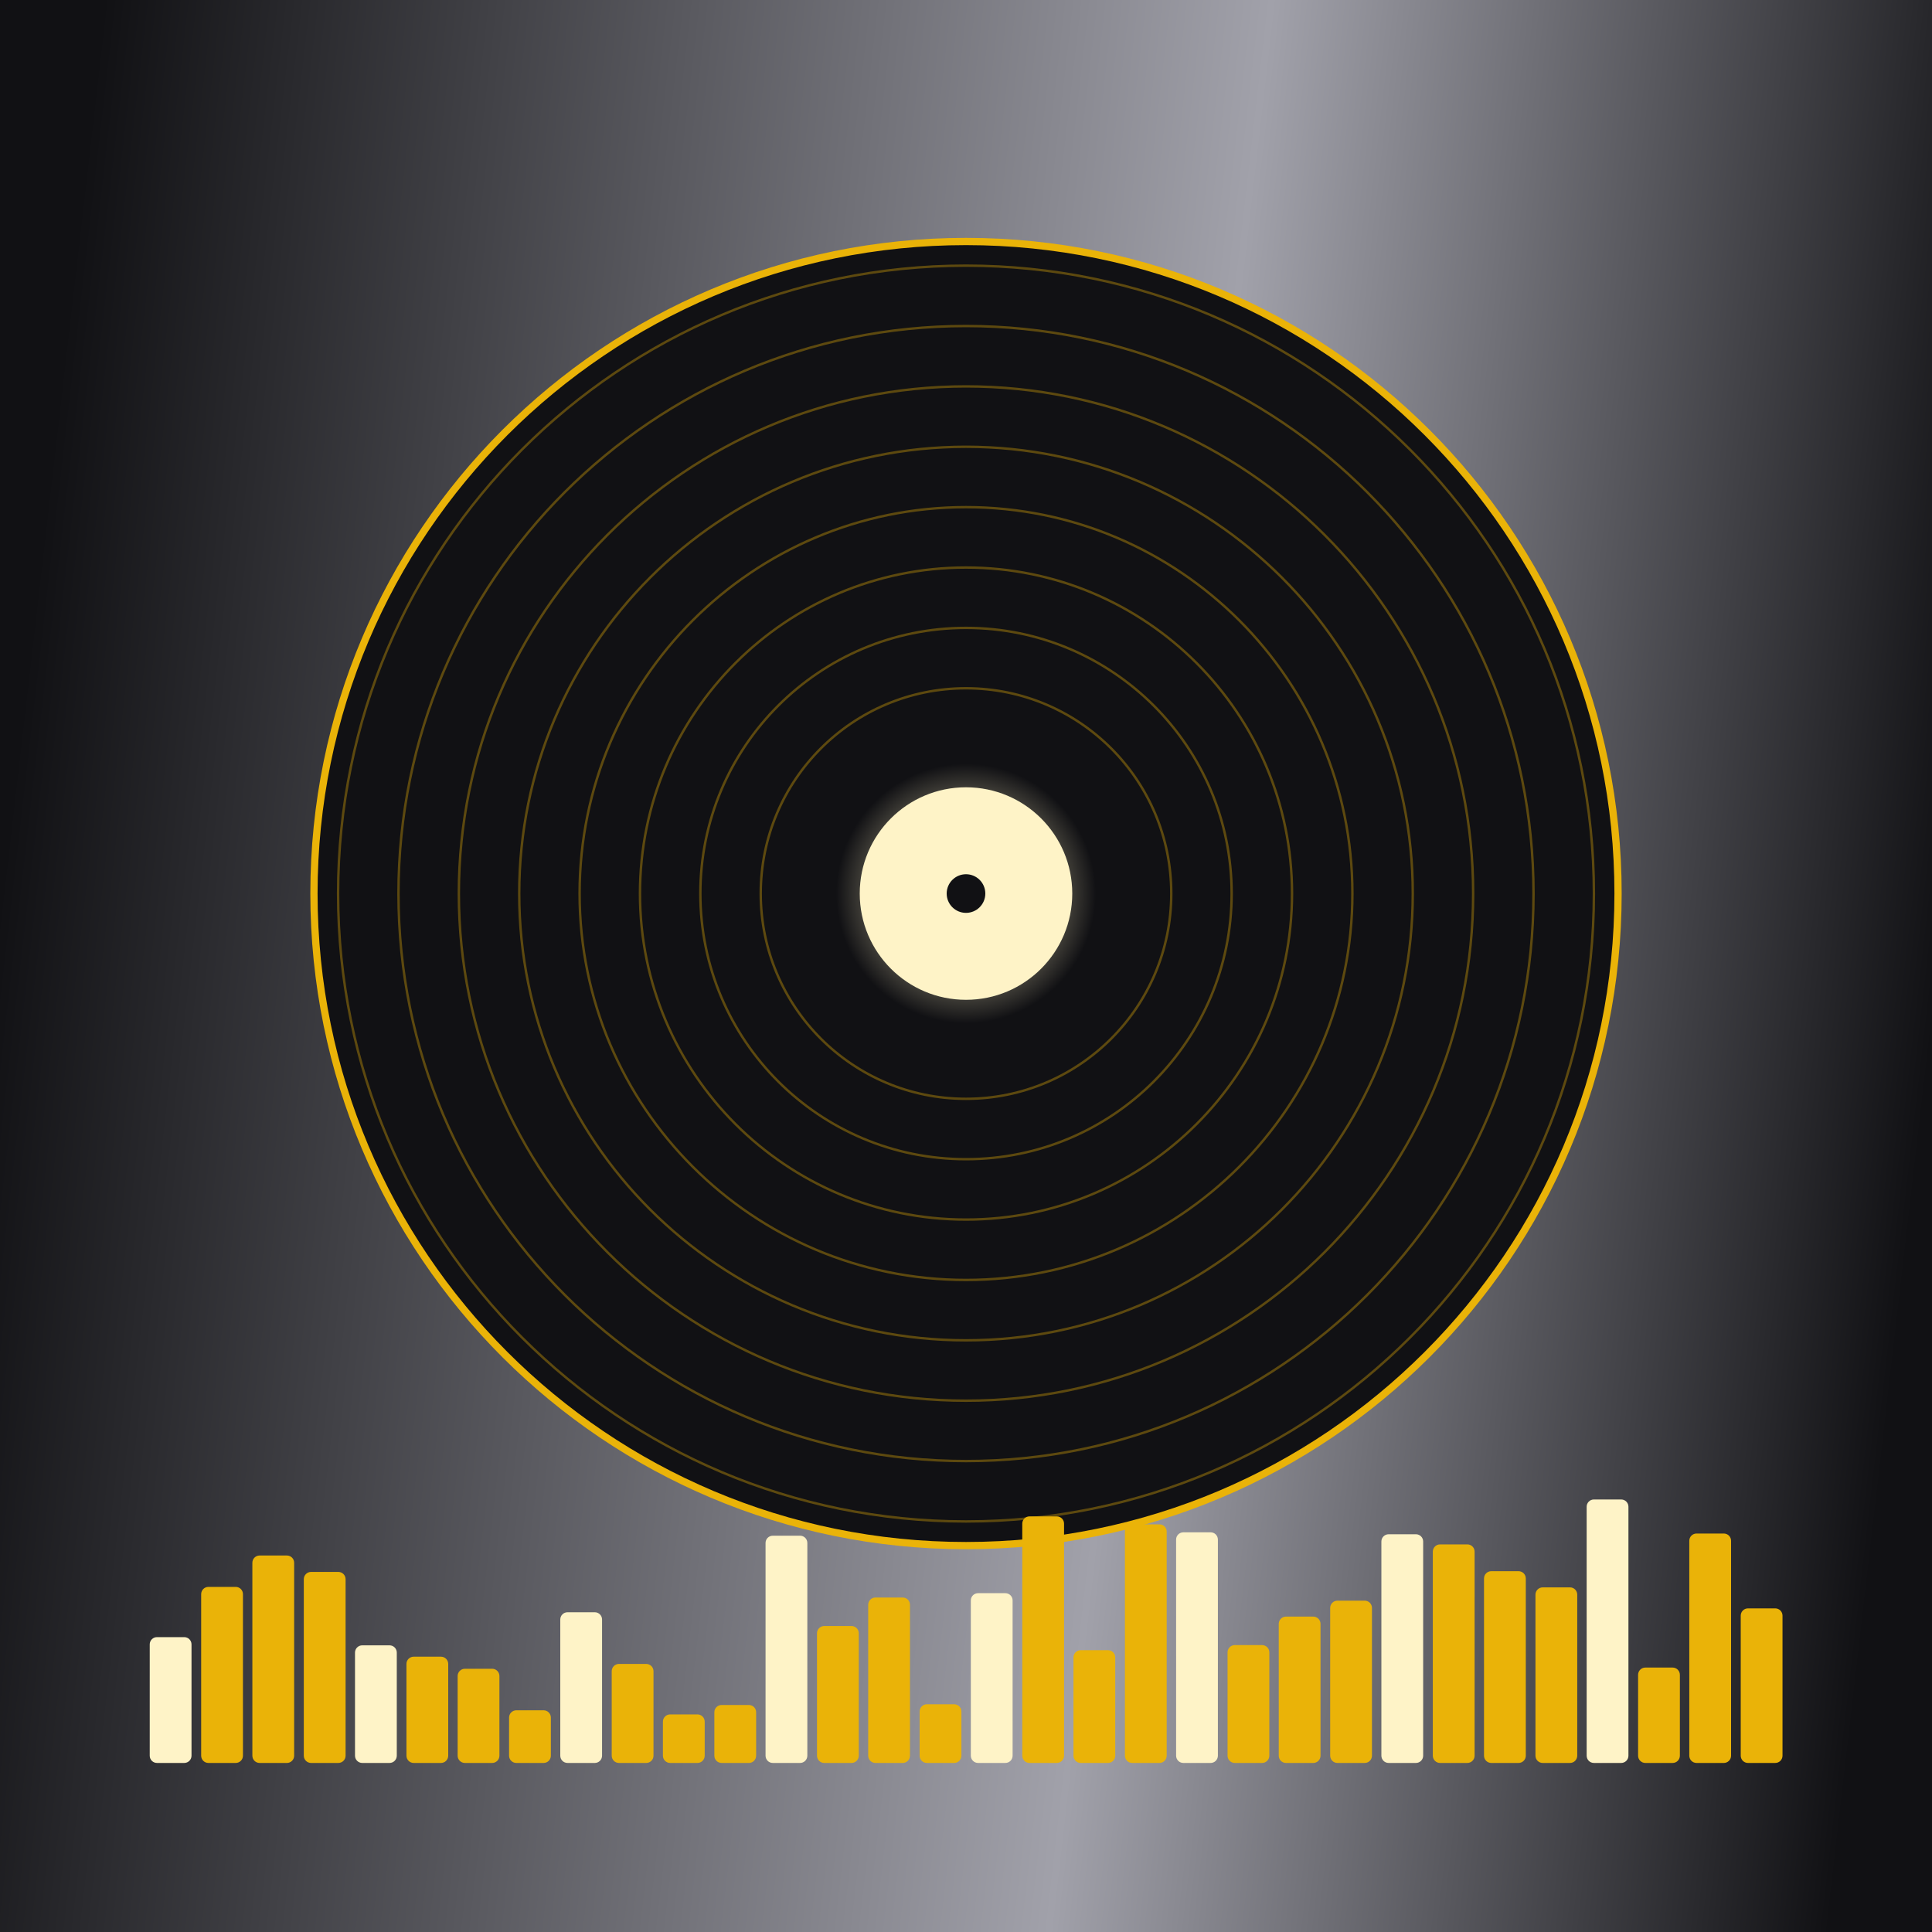
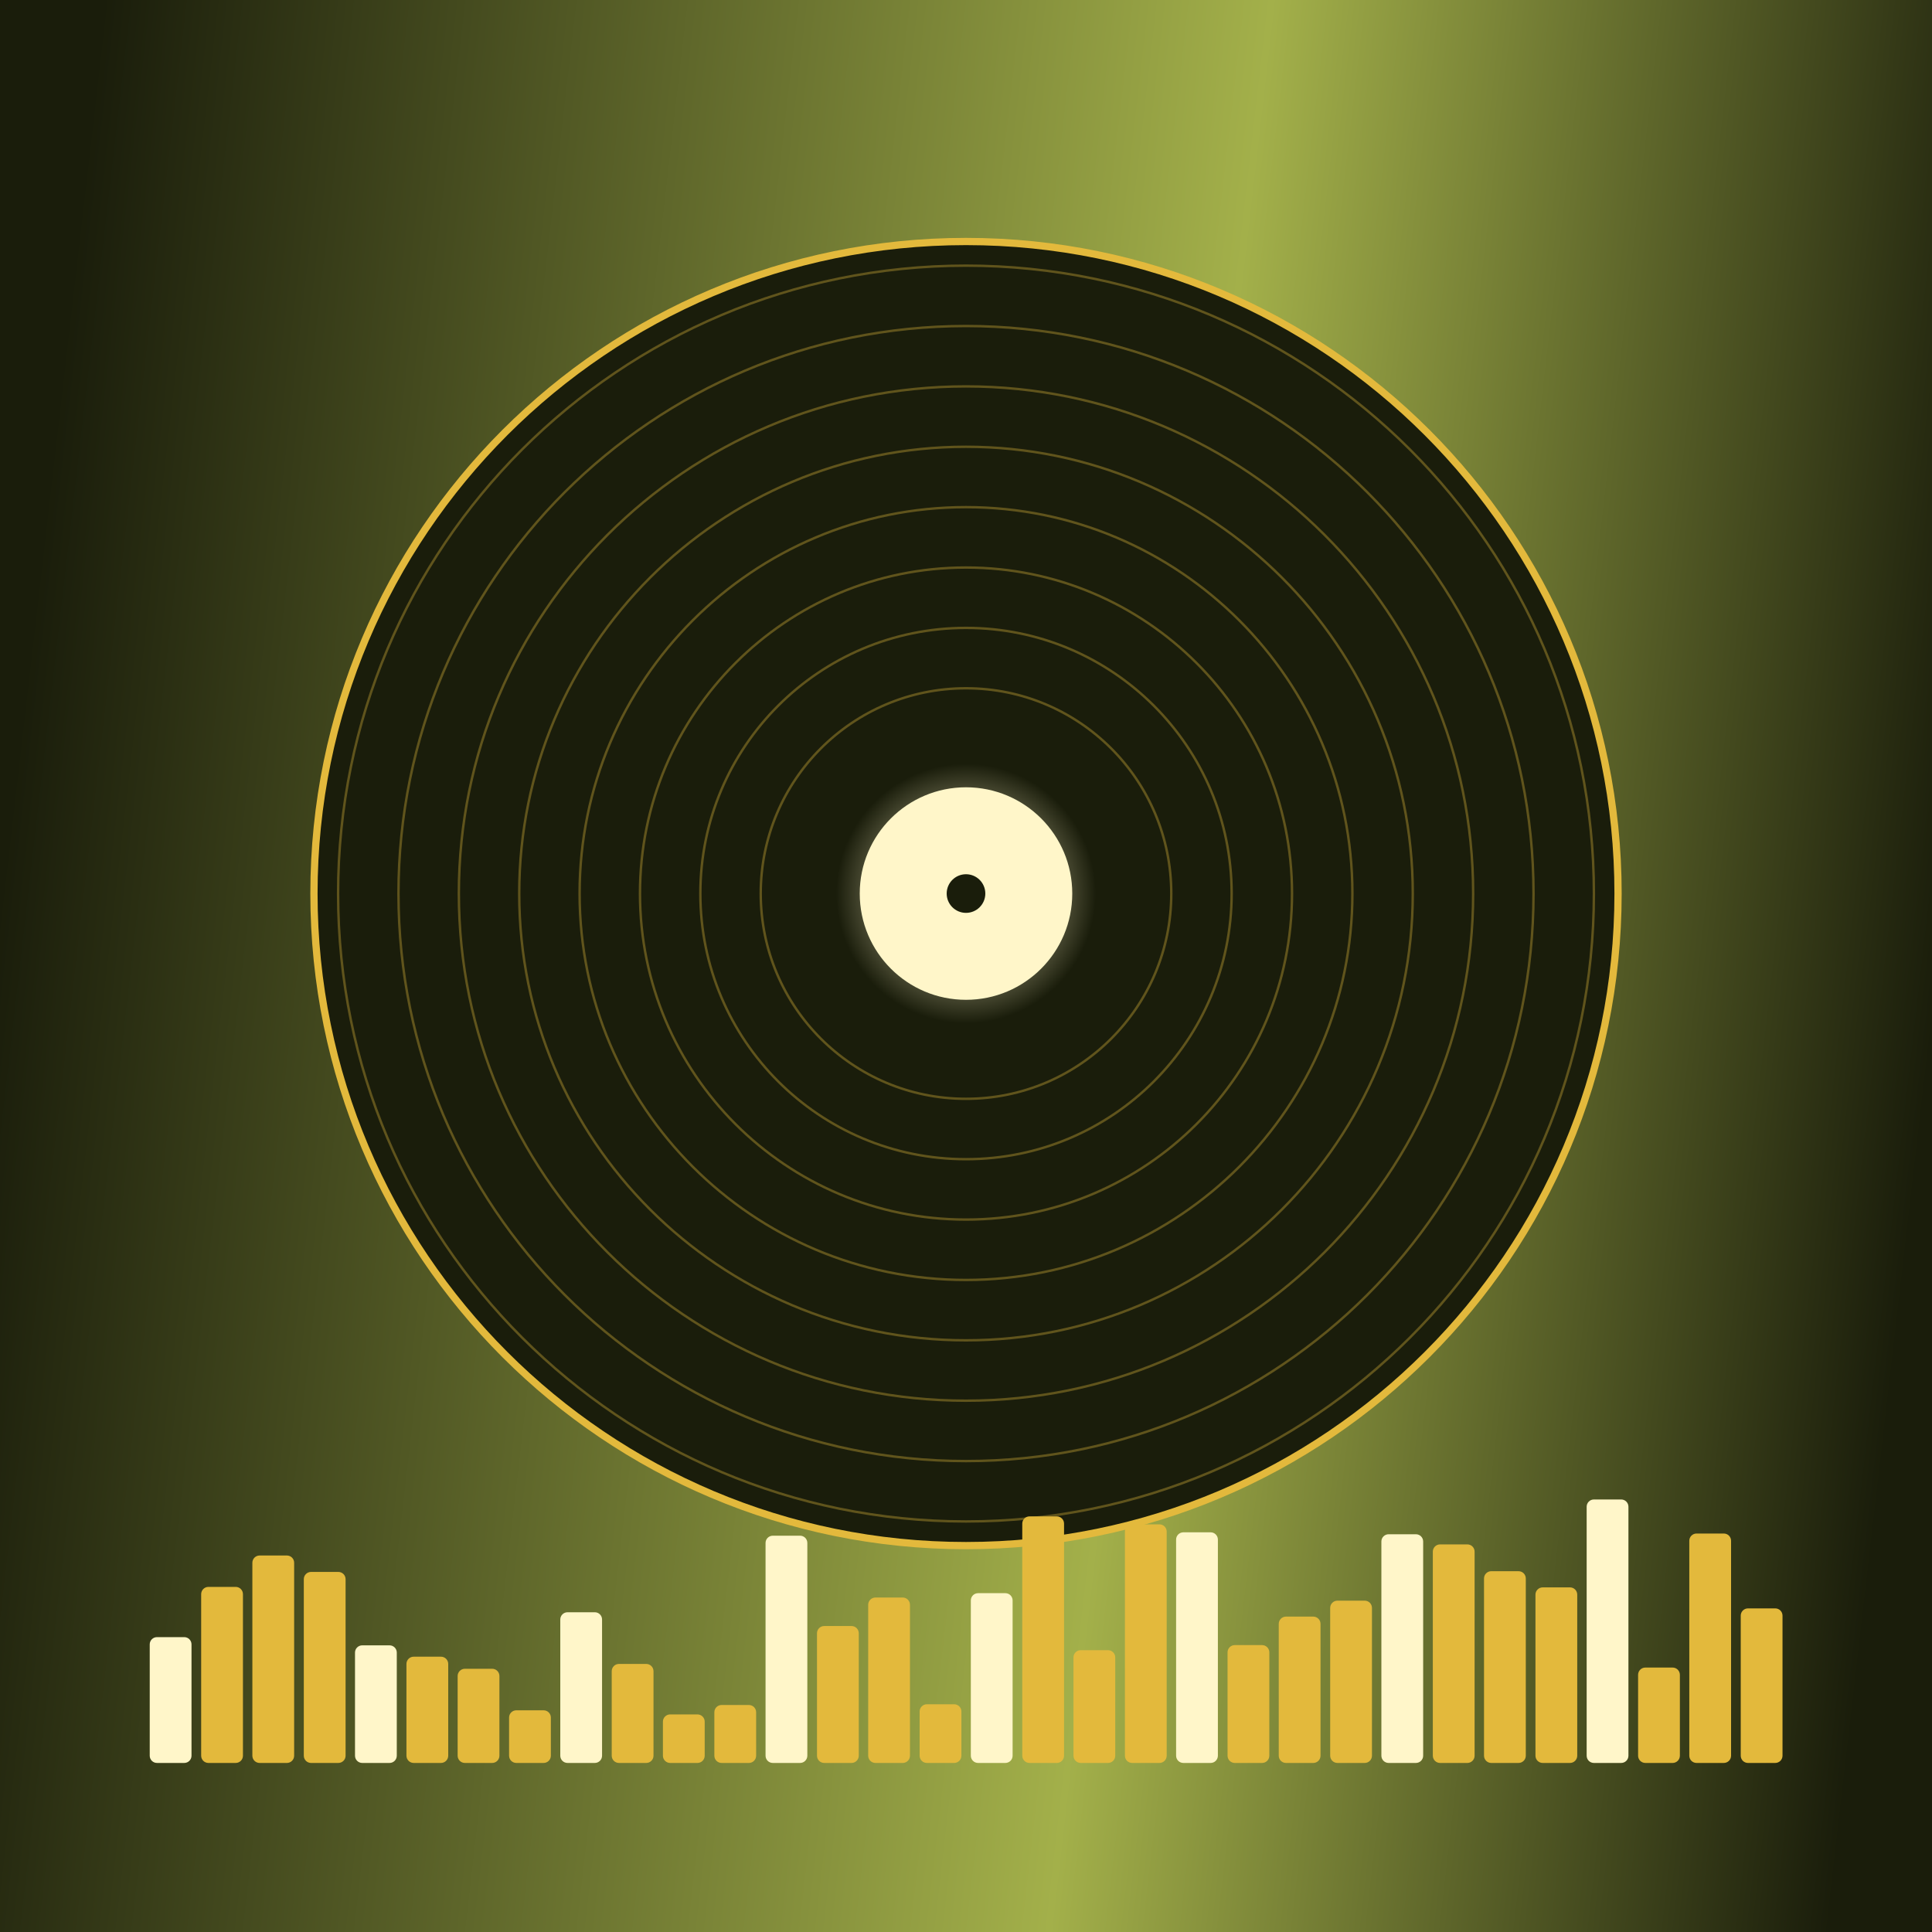
<svg xmlns="http://www.w3.org/2000/svg" viewBox="0 0 800 800" width="800" height="800" role="img">
  <defs>
    <linearGradient id="bg" gradientTransform="rotate(6 .5 .5)">
-       <stop offset="0" stop-color="#111114" />
-       <stop offset=".6" stop-color="#a1a1aa" />
-       <stop offset="1" stop-color="#111114" />
+       <stop offset="0" stop-color="#1a1d0b" />
+       <stop offset=".6" stop-color="#a3b04a" />
+       <stop offset="1" stop-color="#1a1d0b" />
    </linearGradient>
    <radialGradient id="disc">
-       <stop offset="0" stop-color="#fef3c7" />
-       <stop offset=".2" stop-color="#111114" />
-       <stop offset="1" stop-color="#111114" />
+       <stop offset="0" stop-color="#fff6c9" />
+       <stop offset=".2" stop-color="#1a1d0b" />
+       <stop offset="1" stop-color="#1a1d0b" />
    </radialGradient>
  </defs>
-   <rect width="800" height="800" fill="#111114" />
+   <rect width="800" height="800" fill="#1a1d0b" />
  <rect width="800" height="800" fill="url(#bg)" />
-   <circle cx="400" cy="370" r="270" fill="url(#disc)" stroke="#eab308" stroke-width="3" />
-   <circle cx="400" cy="370" r="85" fill="none" stroke="#eab308" stroke-opacity=".35" />
-   <circle cx="400" cy="370" r="110" fill="none" stroke="#eab308" stroke-opacity=".35" />
-   <circle cx="400" cy="370" r="135" fill="none" stroke="#eab308" stroke-opacity=".35" />
-   <circle cx="400" cy="370" r="160" fill="none" stroke="#eab308" stroke-opacity=".35" />
-   <circle cx="400" cy="370" r="185" fill="none" stroke="#eab308" stroke-opacity=".35" />
-   <circle cx="400" cy="370" r="210" fill="none" stroke="#eab308" stroke-opacity=".35" />
-   <circle cx="400" cy="370" r="235" fill="none" stroke="#eab308" stroke-opacity=".35" />
-   <circle cx="400" cy="370" r="260" fill="none" stroke="#eab308" stroke-opacity=".35" />
-   <circle cx="400" cy="370" r="44" fill="#fef3c7" />
-   <circle cx="400" cy="370" r="8" fill="#111114" />
-   <rect x="62" y="677.9" width="17.3" height="52.1" rx="3" fill="#fef3c7" />
-   <rect x="83.3" y="657.1" width="17.3" height="72.9" rx="3" fill="#eab308" />
-   <rect x="104.5" y="644.1" width="17.3" height="85.9" rx="3" fill="#eab308" />
-   <rect x="125.8" y="650.9" width="17.3" height="79.1" rx="3" fill="#eab308" />
-   <rect x="147" y="681.3" width="17.3" height="48.7" rx="3" fill="#fef3c7" />
-   <rect x="168.3" y="686" width="17.3" height="44" rx="3" fill="#eab308" />
-   <rect x="189.5" y="691" width="17.3" height="39" rx="3" fill="#eab308" />
-   <rect x="210.8" y="708.2" width="17.3" height="21.8" rx="3" fill="#eab308" />
-   <rect x="232" y="667.6" width="17.3" height="62.4" rx="3" fill="#fef3c7" />
-   <rect x="253.3" y="689" width="17.3" height="41" rx="3" fill="#eab308" />
-   <rect x="274.5" y="709.9" width="17.3" height="20.1" rx="3" fill="#eab308" />
-   <rect x="295.8" y="706" width="17.3" height="24" rx="3" fill="#eab308" />
-   <rect x="317" y="635.9" width="17.3" height="94.1" rx="3" fill="#fef3c7" />
-   <rect x="338.3" y="673.3" width="17.3" height="56.7" rx="3" fill="#eab308" />
-   <rect x="359.5" y="661.5" width="17.3" height="68.5" rx="3" fill="#eab308" />
-   <rect x="380.8" y="705.7" width="17.3" height="24.3" rx="3" fill="#eab308" />
-   <rect x="402" y="659.7" width="17.3" height="70.3" rx="3" fill="#fef3c7" />
-   <rect x="423.3" y="627.9" width="17.3" height="102.1" rx="3" fill="#eab308" />
-   <rect x="444.5" y="683.3" width="17.3" height="46.7" rx="3" fill="#eab308" />
-   <rect x="465.8" y="631.2" width="17.3" height="98.8" rx="3" fill="#eab308" />
-   <rect x="487" y="634.5" width="17.3" height="95.5" rx="3" fill="#fef3c7" />
-   <rect x="508.3" y="681.2" width="17.3" height="48.8" rx="3" fill="#eab308" />
-   <rect x="529.5" y="669.4" width="17.3" height="60.6" rx="3" fill="#eab308" />
-   <rect x="550.8" y="662.8" width="17.3" height="67.2" rx="3" fill="#eab308" />
-   <rect x="572" y="635.3" width="17.3" height="94.7" rx="3" fill="#fef3c7" />
-   <rect x="593.3" y="639.5" width="17.3" height="90.5" rx="3" fill="#eab308" />
-   <rect x="614.5" y="650.6" width="17.3" height="79.4" rx="3" fill="#eab308" />
-   <rect x="635.8" y="657.3" width="17.3" height="72.7" rx="3" fill="#eab308" />
-   <rect x="657" y="620.9" width="17.3" height="109.1" rx="3" fill="#fef3c7" />
-   <rect x="678.3" y="690.5" width="17.3" height="39.5" rx="3" fill="#eab308" />
-   <rect x="699.5" y="635" width="17.3" height="95" rx="3" fill="#eab308" />
-   <rect x="720.8" y="666" width="17.3" height="64" rx="3" fill="#eab308" />
+   <circle cx="400" cy="370" r="270" fill="url(#disc)" stroke="#e3b93c" stroke-width="3" />
+   <circle cx="400" cy="370" r="85" fill="none" stroke="#e3b93c" stroke-opacity=".35" />
+   <circle cx="400" cy="370" r="110" fill="none" stroke="#e3b93c" stroke-opacity=".35" />
+   <circle cx="400" cy="370" r="135" fill="none" stroke="#e3b93c" stroke-opacity=".35" />
+   <circle cx="400" cy="370" r="160" fill="none" stroke="#e3b93c" stroke-opacity=".35" />
+   <circle cx="400" cy="370" r="185" fill="none" stroke="#e3b93c" stroke-opacity=".35" />
+   <circle cx="400" cy="370" r="210" fill="none" stroke="#e3b93c" stroke-opacity=".35" />
+   <circle cx="400" cy="370" r="235" fill="none" stroke="#e3b93c" stroke-opacity=".35" />
+   <circle cx="400" cy="370" r="260" fill="none" stroke="#e3b93c" stroke-opacity=".35" />
+   <circle cx="400" cy="370" r="44" fill="#fff6c9" />
+   <circle cx="400" cy="370" r="8" fill="#1a1d0b" />
+   <rect x="62" y="677.9" width="17.3" height="52.1" rx="3" fill="#fff6c9" />
+   <rect x="83.3" y="657.1" width="17.3" height="72.9" rx="3" fill="#e3b93c" />
+   <rect x="104.5" y="644.1" width="17.3" height="85.9" rx="3" fill="#e3b93c" />
+   <rect x="125.8" y="650.9" width="17.3" height="79.1" rx="3" fill="#e3b93c" />
+   <rect x="147" y="681.3" width="17.3" height="48.7" rx="3" fill="#fff6c9" />
+   <rect x="168.3" y="686" width="17.3" height="44" rx="3" fill="#e3b93c" />
+   <rect x="189.5" y="691" width="17.3" height="39" rx="3" fill="#e3b93c" />
+   <rect x="210.8" y="708.2" width="17.3" height="21.8" rx="3" fill="#e3b93c" />
+   <rect x="232" y="667.6" width="17.3" height="62.4" rx="3" fill="#fff6c9" />
+   <rect x="253.3" y="689" width="17.3" height="41" rx="3" fill="#e3b93c" />
+   <rect x="274.5" y="709.9" width="17.3" height="20.1" rx="3" fill="#e3b93c" />
+   <rect x="295.8" y="706" width="17.3" height="24" rx="3" fill="#e3b93c" />
+   <rect x="317" y="635.9" width="17.3" height="94.1" rx="3" fill="#fff6c9" />
+   <rect x="338.3" y="673.3" width="17.3" height="56.7" rx="3" fill="#e3b93c" />
+   <rect x="359.5" y="661.5" width="17.3" height="68.5" rx="3" fill="#e3b93c" />
+   <rect x="380.8" y="705.7" width="17.3" height="24.3" rx="3" fill="#e3b93c" />
+   <rect x="402" y="659.7" width="17.3" height="70.3" rx="3" fill="#fff6c9" />
+   <rect x="423.3" y="627.9" width="17.3" height="102.1" rx="3" fill="#e3b93c" />
+   <rect x="444.5" y="683.3" width="17.3" height="46.7" rx="3" fill="#e3b93c" />
+   <rect x="465.8" y="631.2" width="17.3" height="98.8" rx="3" fill="#e3b93c" />
+   <rect x="487" y="634.5" width="17.3" height="95.5" rx="3" fill="#fff6c9" />
+   <rect x="508.3" y="681.2" width="17.3" height="48.8" rx="3" fill="#e3b93c" />
+   <rect x="529.5" y="669.4" width="17.3" height="60.6" rx="3" fill="#e3b93c" />
+   <rect x="550.8" y="662.8" width="17.3" height="67.2" rx="3" fill="#e3b93c" />
+   <rect x="572" y="635.3" width="17.3" height="94.7" rx="3" fill="#fff6c9" />
+   <rect x="593.3" y="639.5" width="17.3" height="90.5" rx="3" fill="#e3b93c" />
+   <rect x="614.5" y="650.6" width="17.3" height="79.4" rx="3" fill="#e3b93c" />
+   <rect x="635.8" y="657.3" width="17.3" height="72.7" rx="3" fill="#e3b93c" />
+   <rect x="657" y="620.9" width="17.3" height="109.1" rx="3" fill="#fff6c9" />
+   <rect x="678.3" y="690.5" width="17.3" height="39.5" rx="3" fill="#e3b93c" />
+   <rect x="699.5" y="635" width="17.3" height="95" rx="3" fill="#e3b93c" />
+   <rect x="720.8" y="666" width="17.3" height="64" rx="3" fill="#e3b93c" />
</svg>
